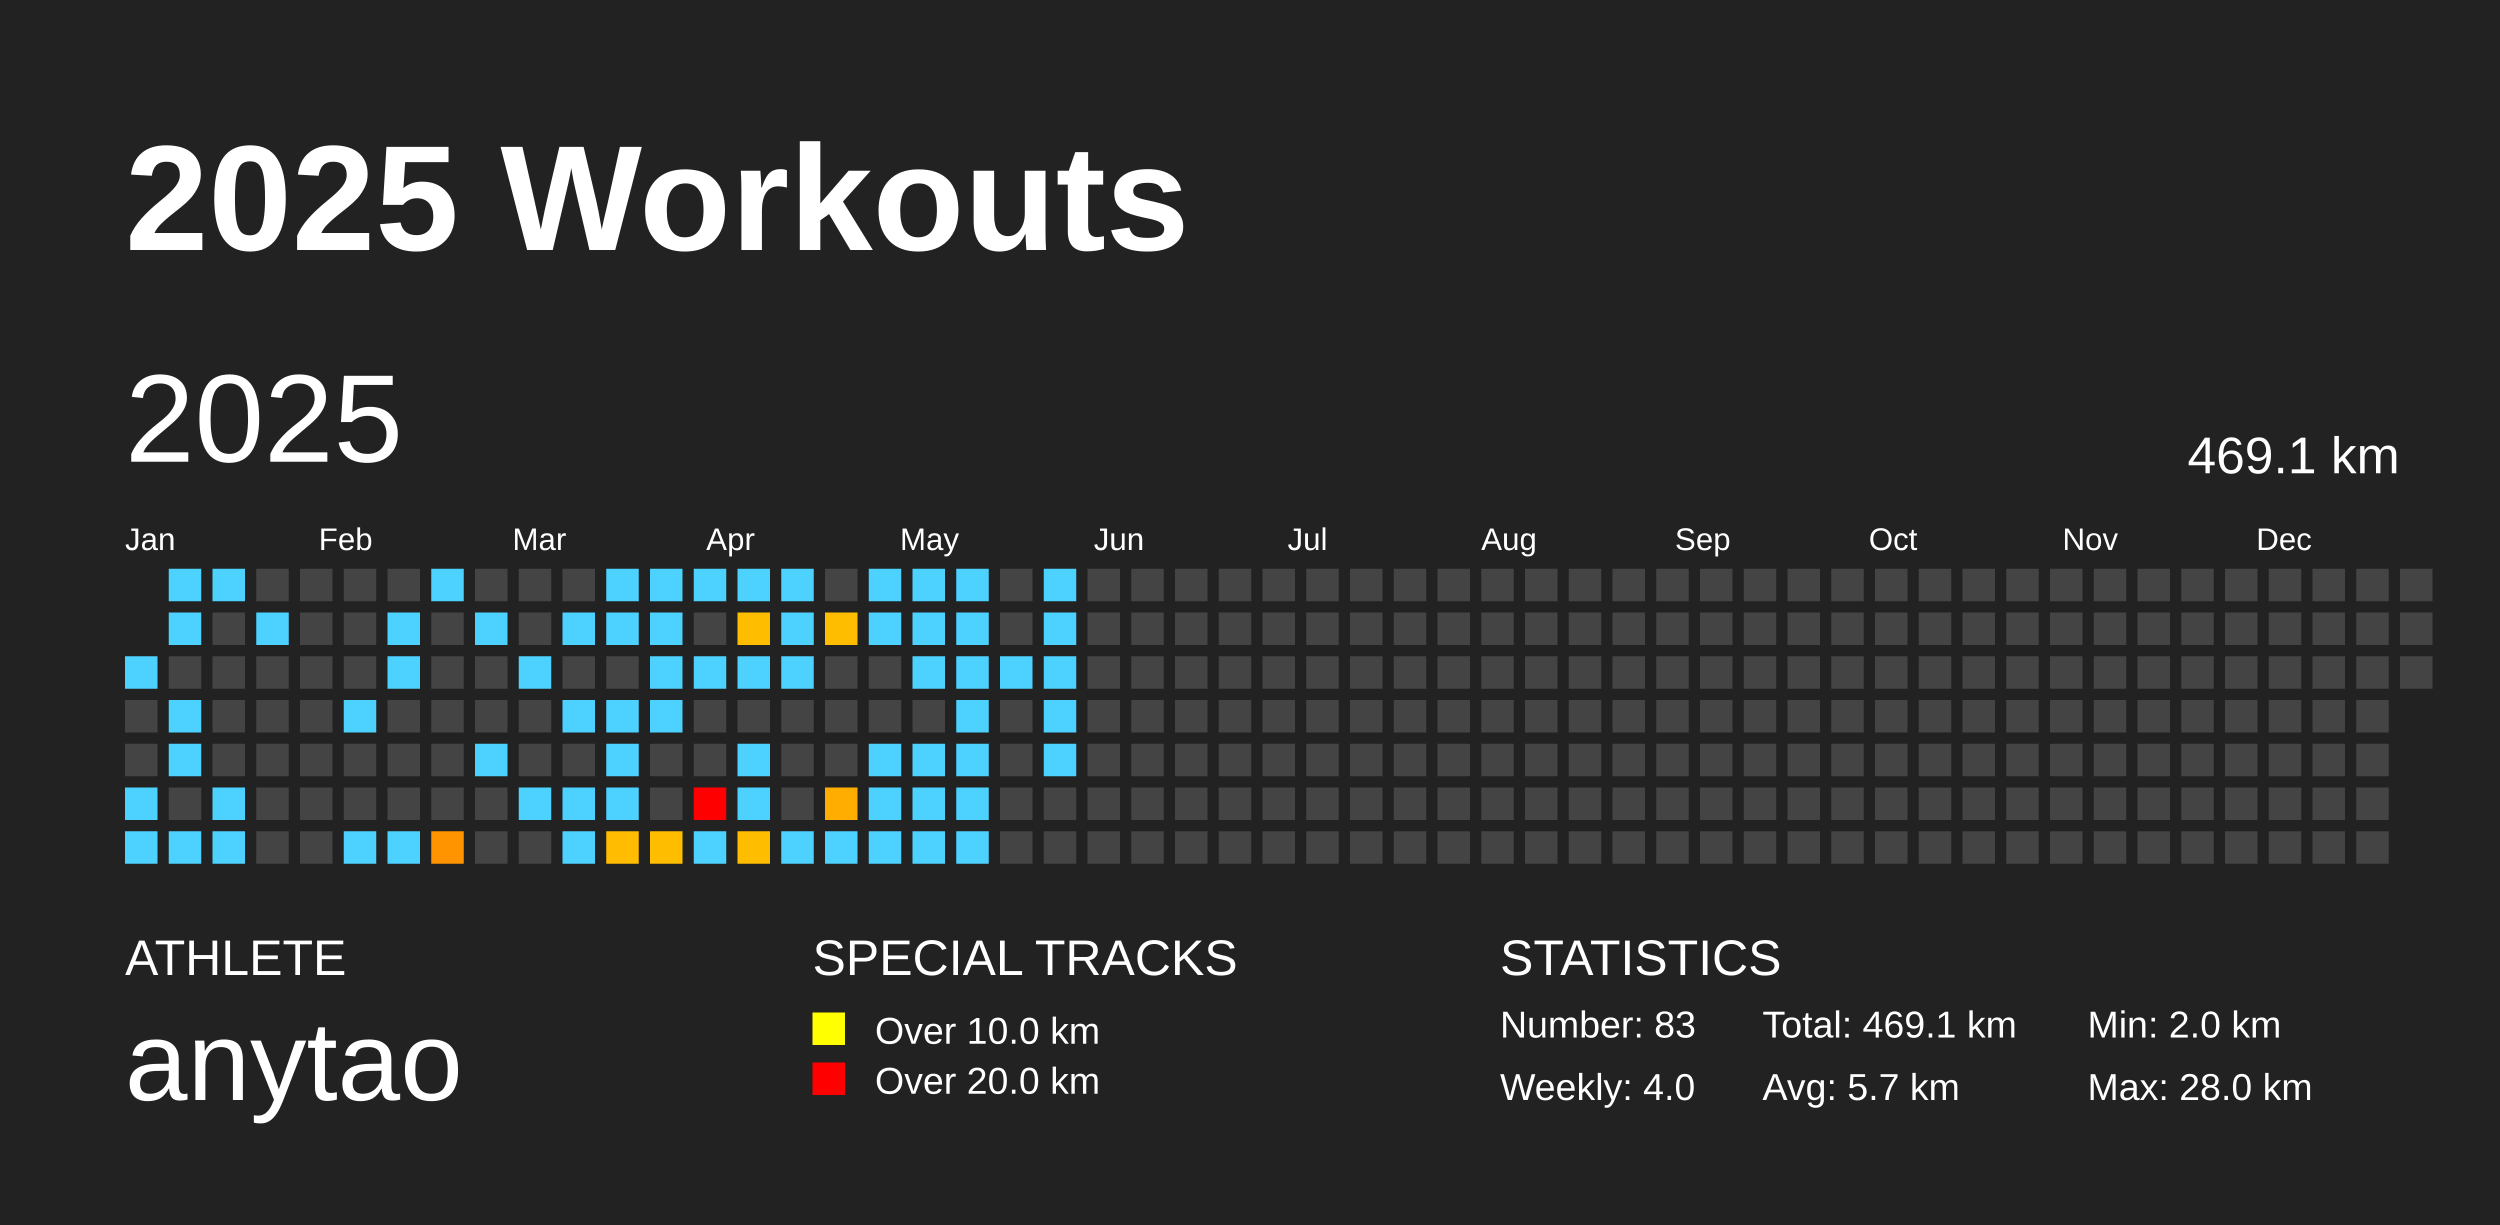
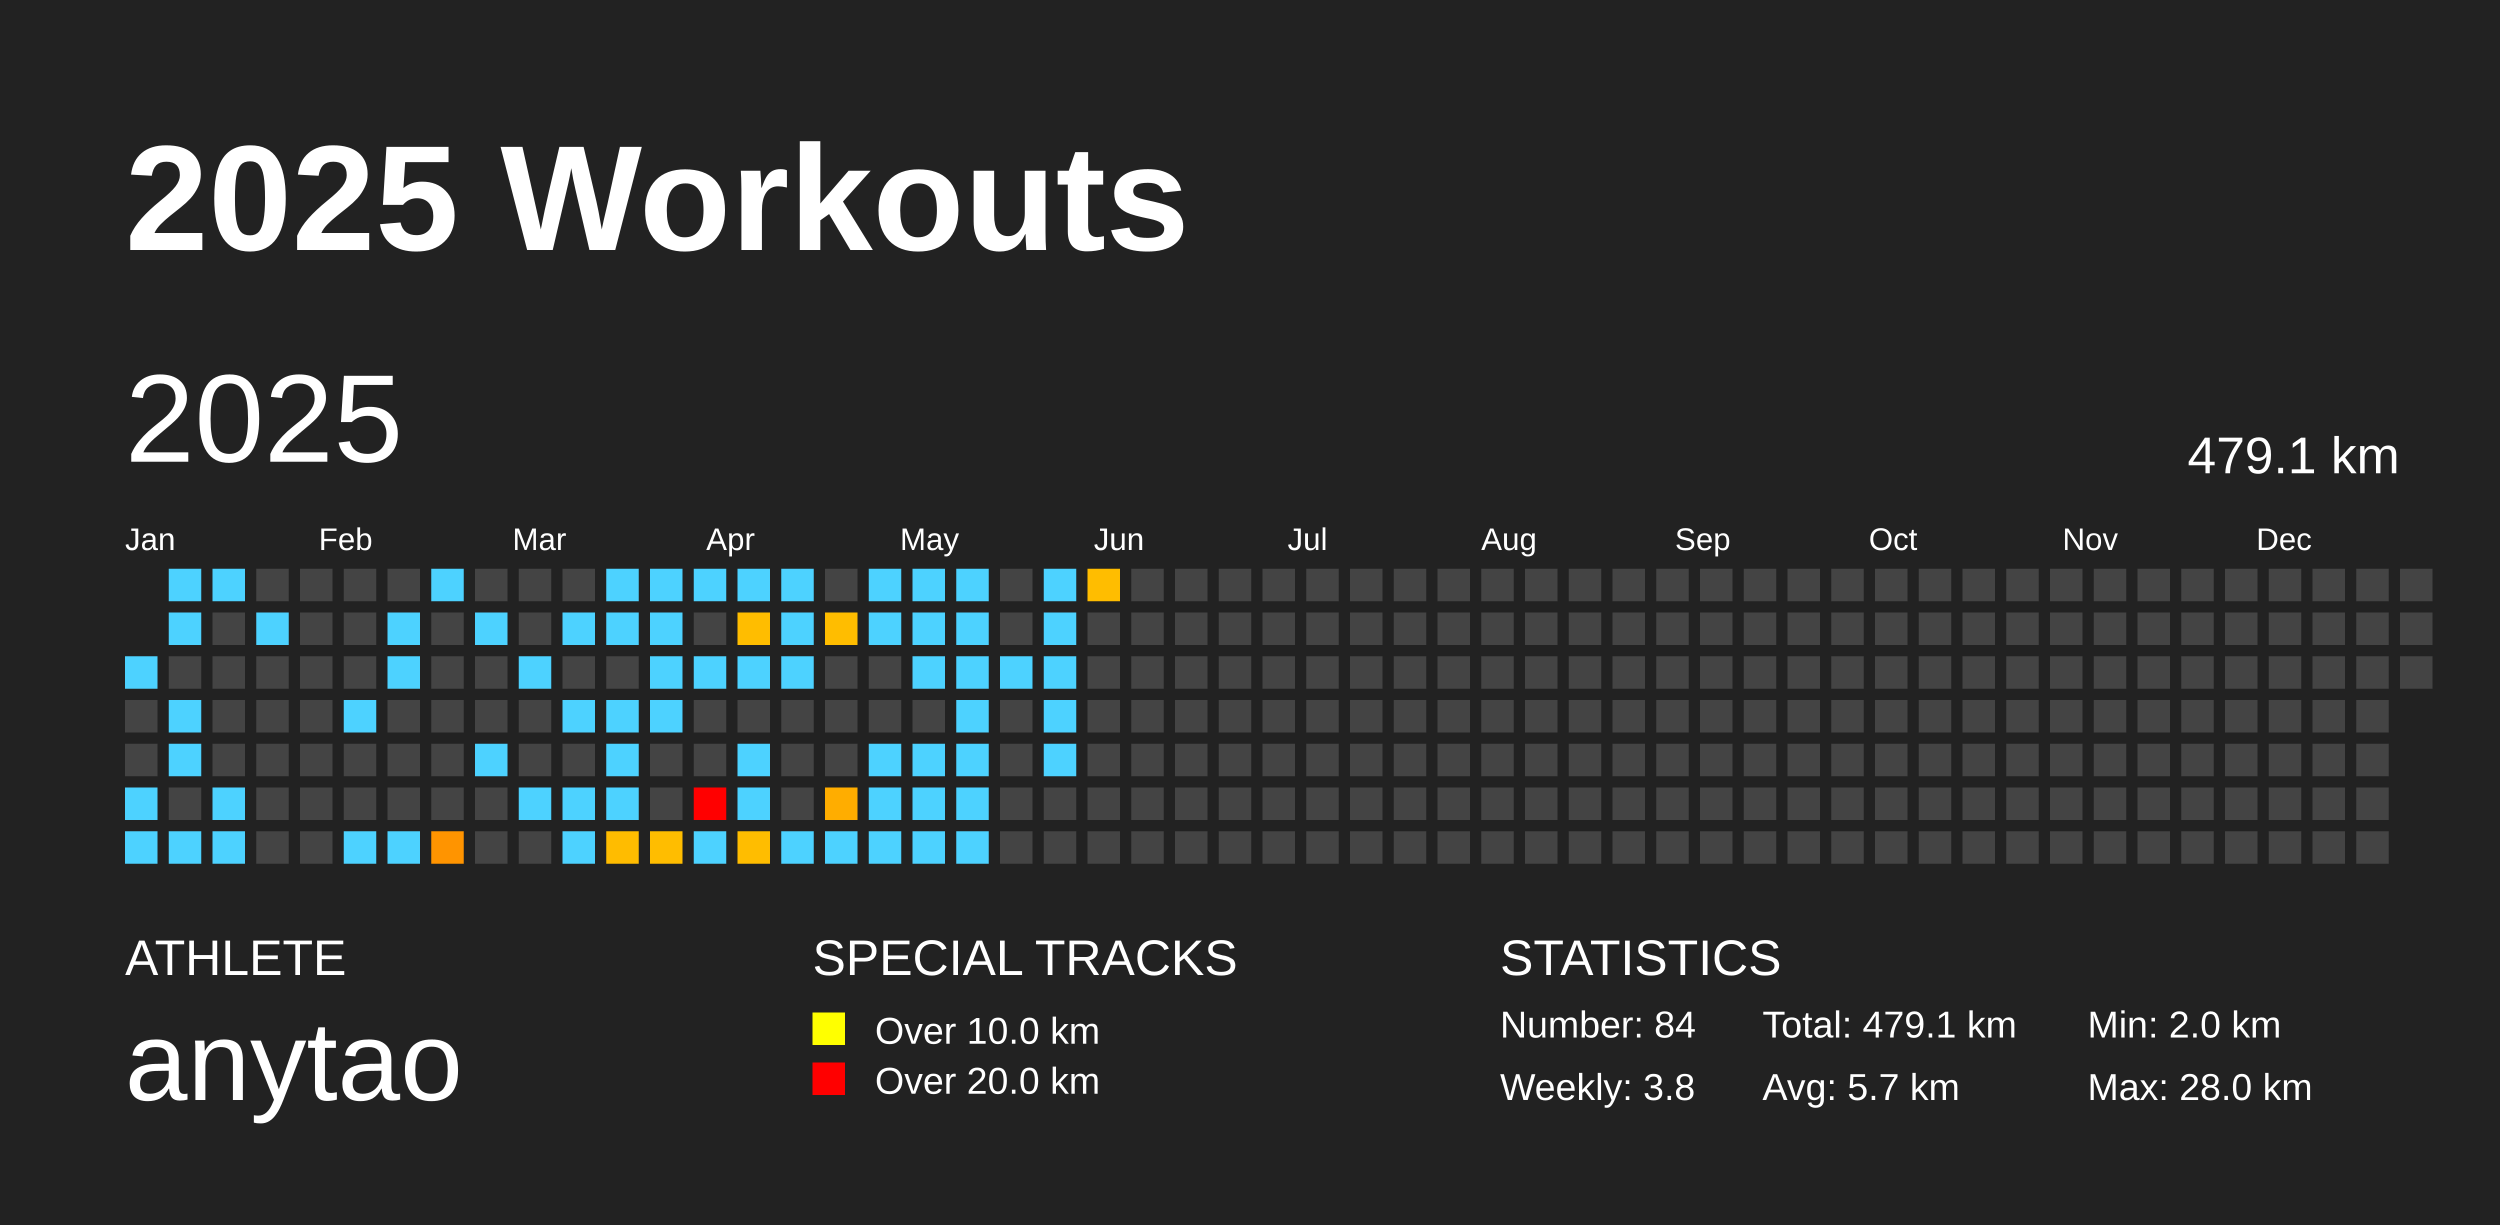
<svg xmlns="http://www.w3.org/2000/svg" baseProfile="full" height="98mm" version="1.1" viewBox="0,0,200,98" width="200mm">
  <defs />
  <rect fill="#222222" height="98" width="200" x="0" y="0" />
  <text fill="#FFFFFF" style="font-size:12px; font-family:Arial; font-weight:bold;" x="10" y="20">2025 Workouts</text>
  <text fill="#FFFFFF" style="font-size:4px; font-family:Arial" x="10" y="78">ATHLETE</text>
  <text fill="#FFFFFF" style="font-size:9px; font-family:Arial" x="10" y="88">anytao</text>
  <text fill="#FFFFFF" style="font-size:4px; font-family:Arial" x="65" y="78">SPECIAL TRACKS</text>
  <rect fill="yellow" height="2.6" width="2.6" x="65" y="81" />
  <text fill="#FFFFFF" style="font-size:3px; font-family:Arial" x="70" y="83.5">Over 10.0 km</text>
  <rect fill="red" height="2.6" width="2.6" x="65" y="85" />
  <text fill="#FFFFFF" style="font-size:3px; font-family:Arial" x="70" y="87.5">Over 20.0 km</text>
  <text fill="#FFFFFF" style="font-size:4px; font-family:Arial" x="120" y="78">STATISTICS</text>
-   <text fill="#FFFFFF" style="font-size:3px; font-family:Arial" x="120" y="83">Number: 83</text>
-   <text fill="#FFFFFF" style="font-size:3px; font-family:Arial" x="120" y="88">Weekly: 4.0</text>
-   <text fill="#FFFFFF" style="font-size:3px; font-family:Arial" x="141" y="83">Total: 469.1 km</text>
+   <text fill="#FFFFFF" style="font-size:3px; font-family:Arial" x="120" y="83">Number: 84</text>
+   <text fill="#FFFFFF" style="font-size:3px; font-family:Arial" x="120" y="88">Weekly: 3.8</text>
+   <text fill="#FFFFFF" style="font-size:3px; font-family:Arial" x="141" y="83">Total: 479.1 km</text>
  <text fill="#FFFFFF" style="font-size:3px; font-family:Arial" x="141" y="88">Avg: 5.7 km</text>
  <text fill="#FFFFFF" style="font-size:3px; font-family:Arial" x="167" y="83">Min: 2.0 km</text>
  <text fill="#FFFFFF" style="font-size:3px; font-family:Arial" x="167" y="88">Max: 28.0 km</text>
  <text dominant-baseline="hanging" fill="#FFFFFF" style="font-size:10.0px; font-family:Arial;" x="10" y="30">2025</text>
-   <text dominant-baseline="hanging" fill="#FFFFFF" style="font-size:4.125px; font-family:Arial;" x="175" y="35">469.1 km</text>
+   <text dominant-baseline="hanging" fill="#FFFFFF" style="font-size:4.125px; font-family:Arial;" x="175" y="35">479.1 km</text>
  <text fill="#FFFFFF" style="font-size:2.5px; font-family:Arial" x="10.0" y="44">Jan</text>
  <text fill="#FFFFFF" style="font-size:2.5px; font-family:Arial" x="25.5" y="44">Feb</text>
  <text fill="#FFFFFF" style="font-size:2.5px; font-family:Arial" x="41.0" y="44">Mar</text>
  <text fill="#FFFFFF" style="font-size:2.5px; font-family:Arial" x="56.5" y="44">Apr</text>
  <text fill="#FFFFFF" style="font-size:2.5px; font-family:Arial" x="72.0" y="44">May</text>
  <text fill="#FFFFFF" style="font-size:2.5px; font-family:Arial" x="87.5" y="44">Jun</text>
  <text fill="#FFFFFF" style="font-size:2.5px; font-family:Arial" x="103.0" y="44">Jul</text>
  <text fill="#FFFFFF" style="font-size:2.5px; font-family:Arial" x="118.5" y="44">Aug</text>
  <text fill="#FFFFFF" style="font-size:2.5px; font-family:Arial" x="134.0" y="44">Sep</text>
  <text fill="#FFFFFF" style="font-size:2.5px; font-family:Arial" x="149.5" y="44">Oct</text>
  <text fill="#FFFFFF" style="font-size:2.5px; font-family:Arial" x="165.0" y="44">Nov</text>
  <text fill="#FFFFFF" style="font-size:2.5px; font-family:Arial" x="180.5" y="44">Dec</text>
  <rect fill="#4dd2ff" height="2.6" width="2.6" x="10.0" y="52.5" />
  <rect fill="#444444" height="2.6" width="2.6" x="10.0" y="56.0" />
  <rect fill="#444444" height="2.6" width="2.6" x="10.0" y="59.5" />
  <rect fill="#4dd2ff" height="2.6" width="2.6" x="10.0" y="63.0" />
  <rect fill="#4dd2ff" height="2.6" width="2.6" x="10.0" y="66.5" />
  <rect fill="#4dd2ff" height="2.6" width="2.6" x="13.5" y="45.5" />
  <rect fill="#4dd2ff" height="2.6" width="2.6" x="13.5" y="49.0" />
  <rect fill="#444444" height="2.6" width="2.6" x="13.5" y="52.5" />
  <rect fill="#4dd2ff" height="2.6" width="2.6" x="13.5" y="56.0" />
  <rect fill="#4dd2ff" height="2.6" width="2.6" x="13.5" y="59.5" />
  <rect fill="#444444" height="2.6" width="2.6" x="13.5" y="63.0" />
  <rect fill="#4dd2ff" height="2.6" width="2.6" x="13.5" y="66.5" />
  <rect fill="#4dd2ff" height="2.6" width="2.6" x="17.0" y="45.5" />
  <rect fill="#444444" height="2.6" width="2.6" x="17.0" y="49.0" />
  <rect fill="#444444" height="2.6" width="2.6" x="17.0" y="52.5" />
  <rect fill="#444444" height="2.6" width="2.6" x="17.0" y="56.0" />
  <rect fill="#444444" height="2.6" width="2.6" x="17.0" y="59.5" />
  <rect fill="#4dd2ff" height="2.6" width="2.6" x="17.0" y="63.0" />
  <rect fill="#4dd2ff" height="2.6" width="2.6" x="17.0" y="66.5" />
  <rect fill="#444444" height="2.6" width="2.6" x="20.5" y="45.5" />
  <rect fill="#4dd2ff" height="2.6" width="2.6" x="20.5" y="49.0" />
  <rect fill="#444444" height="2.6" width="2.6" x="20.5" y="52.5" />
  <rect fill="#444444" height="2.6" width="2.6" x="20.5" y="56.0" />
  <rect fill="#444444" height="2.6" width="2.6" x="20.5" y="59.5" />
  <rect fill="#444444" height="2.6" width="2.6" x="20.5" y="63.0" />
  <rect fill="#444444" height="2.6" width="2.6" x="20.5" y="66.5" />
  <rect fill="#444444" height="2.6" width="2.6" x="24.0" y="45.5" />
  <rect fill="#444444" height="2.6" width="2.6" x="24.0" y="49.0" />
  <rect fill="#444444" height="2.6" width="2.6" x="24.0" y="52.5" />
  <rect fill="#444444" height="2.6" width="2.6" x="24.0" y="56.0" />
  <rect fill="#444444" height="2.6" width="2.6" x="24.0" y="59.5" />
  <rect fill="#444444" height="2.6" width="2.6" x="24.0" y="63.0" />
  <rect fill="#444444" height="2.6" width="2.6" x="24.0" y="66.5" />
  <rect fill="#444444" height="2.6" width="2.6" x="27.5" y="45.5" />
  <rect fill="#444444" height="2.6" width="2.6" x="27.5" y="49.0" />
  <rect fill="#444444" height="2.6" width="2.6" x="27.5" y="52.5" />
  <rect fill="#4dd2ff" height="2.6" width="2.6" x="27.5" y="56.0" />
  <rect fill="#444444" height="2.6" width="2.6" x="27.5" y="59.5" />
  <rect fill="#444444" height="2.6" width="2.6" x="27.5" y="63.0" />
  <rect fill="#4dd2ff" height="2.6" width="2.6" x="27.5" y="66.5" />
  <rect fill="#444444" height="2.6" width="2.6" x="31.0" y="45.5" />
  <rect fill="#4dd2ff" height="2.6" width="2.6" x="31.0" y="49.0" />
  <rect fill="#4dd2ff" height="2.6" width="2.6" x="31.0" y="52.5" />
  <rect fill="#444444" height="2.6" width="2.6" x="31.0" y="56.0" />
  <rect fill="#444444" height="2.6" width="2.6" x="31.0" y="59.5" />
  <rect fill="#444444" height="2.6" width="2.6" x="31.0" y="63.0" />
  <rect fill="#4dd2ff" height="2.6" width="2.6" x="31.0" y="66.5" />
  <rect fill="#4dd2ff" height="2.6" width="2.6" x="34.5" y="45.5" />
  <rect fill="#444444" height="2.6" width="2.6" x="34.5" y="49.0" />
  <rect fill="#444444" height="2.6" width="2.6" x="34.5" y="52.5" />
  <rect fill="#444444" height="2.6" width="2.6" x="34.5" y="56.0" />
  <rect fill="#444444" height="2.6" width="2.6" x="34.5" y="59.5" />
  <rect fill="#444444" height="2.6" width="2.6" x="34.5" y="63.0" />
  <rect fill="#ff9400" height="2.6" width="2.6" x="34.5" y="66.5" />
  <rect fill="#444444" height="2.6" width="2.6" x="38.0" y="45.5" />
  <rect fill="#4dd2ff" height="2.6" width="2.6" x="38.0" y="49.0" />
  <rect fill="#444444" height="2.6" width="2.6" x="38.0" y="52.5" />
  <rect fill="#444444" height="2.6" width="2.6" x="38.0" y="56.0" />
  <rect fill="#4dd2ff" height="2.6" width="2.6" x="38.0" y="59.5" />
  <rect fill="#444444" height="2.6" width="2.6" x="38.0" y="63.0" />
  <rect fill="#444444" height="2.6" width="2.6" x="38.0" y="66.5" />
  <rect fill="#444444" height="2.6" width="2.6" x="41.5" y="45.5" />
  <rect fill="#444444" height="2.6" width="2.6" x="41.5" y="49.0" />
  <rect fill="#4dd2ff" height="2.6" width="2.6" x="41.5" y="52.5" />
  <rect fill="#444444" height="2.6" width="2.6" x="41.5" y="56.0" />
  <rect fill="#444444" height="2.6" width="2.6" x="41.5" y="59.5" />
  <rect fill="#4dd2ff" height="2.6" width="2.6" x="41.5" y="63.0" />
  <rect fill="#444444" height="2.6" width="2.6" x="41.5" y="66.5" />
  <rect fill="#444444" height="2.6" width="2.6" x="45.0" y="45.5" />
  <rect fill="#4dd2ff" height="2.6" width="2.6" x="45.0" y="49.0" />
  <rect fill="#444444" height="2.6" width="2.6" x="45.0" y="52.5" />
  <rect fill="#4dd2ff" height="2.6" width="2.6" x="45.0" y="56.0" />
  <rect fill="#444444" height="2.6" width="2.6" x="45.0" y="59.5" />
  <rect fill="#4dd2ff" height="2.6" width="2.6" x="45.0" y="63.0" />
  <rect fill="#4dd2ff" height="2.6" width="2.6" x="45.0" y="66.5" />
  <rect fill="#4dd2ff" height="2.6" width="2.6" x="48.5" y="45.5" />
  <rect fill="#4dd2ff" height="2.6" width="2.6" x="48.5" y="49.0" />
  <rect fill="#444444" height="2.6" width="2.6" x="48.5" y="52.5" />
  <rect fill="#4dd2ff" height="2.6" width="2.6" x="48.5" y="56.0" />
  <rect fill="#4dd2ff" height="2.6" width="2.6" x="48.5" y="59.5" />
  <rect fill="#4dd2ff" height="2.6" width="2.6" x="48.5" y="63.0" />
  <rect fill="#ffbc00" height="2.6" width="2.6" x="48.5" y="66.5" />
  <rect fill="#4dd2ff" height="2.6" width="2.6" x="52.0" y="45.5" />
  <rect fill="#4dd2ff" height="2.6" width="2.6" x="52.0" y="49.0" />
  <rect fill="#4dd2ff" height="2.6" width="2.6" x="52.0" y="52.5" />
  <rect fill="#4dd2ff" height="2.6" width="2.6" x="52.0" y="56.0" />
  <rect fill="#444444" height="2.6" width="2.6" x="52.0" y="59.5" />
  <rect fill="#444444" height="2.6" width="2.6" x="52.0" y="63.0" />
  <rect fill="#ffbd00" height="2.6" width="2.6" x="52.0" y="66.5" />
  <rect fill="#4dd2ff" height="2.6" width="2.6" x="55.5" y="45.5" />
  <rect fill="#444444" height="2.6" width="2.6" x="55.5" y="49.0" />
  <rect fill="#4dd2ff" height="2.6" width="2.6" x="55.5" y="52.5" />
  <rect fill="#444444" height="2.6" width="2.6" x="55.5" y="56.0" />
  <rect fill="#444444" height="2.6" width="2.6" x="55.5" y="59.5" />
  <rect fill="red" height="2.6" width="2.6" x="55.5" y="63.0" />
  <rect fill="#4dd2ff" height="2.6" width="2.6" x="55.5" y="66.5" />
  <rect fill="#4dd2ff" height="2.6" width="2.6" x="59.0" y="45.5" />
  <rect fill="#ffbd00" height="2.6" width="2.6" x="59.0" y="49.0" />
  <rect fill="#4dd2ff" height="2.6" width="2.6" x="59.0" y="52.5" />
  <rect fill="#444444" height="2.6" width="2.6" x="59.0" y="56.0" />
  <rect fill="#4dd2ff" height="2.6" width="2.6" x="59.0" y="59.5" />
  <rect fill="#4dd2ff" height="2.6" width="2.6" x="59.0" y="63.0" />
  <rect fill="#ffbd00" height="2.6" width="2.6" x="59.0" y="66.5" />
  <rect fill="#4dd2ff" height="2.6" width="2.6" x="62.5" y="45.5" />
  <rect fill="#4dd2ff" height="2.6" width="2.6" x="62.5" y="49.0" />
  <rect fill="#4dd2ff" height="2.6" width="2.6" x="62.5" y="52.5" />
  <rect fill="#444444" height="2.6" width="2.6" x="62.5" y="56.0" />
  <rect fill="#444444" height="2.6" width="2.6" x="62.5" y="59.5" />
  <rect fill="#444444" height="2.6" width="2.6" x="62.5" y="63.0" />
  <rect fill="#4dd2ff" height="2.6" width="2.6" x="62.5" y="66.5" />
  <rect fill="#444444" height="2.6" width="2.6" x="66.0" y="45.5" />
  <rect fill="#ffbd00" height="2.6" width="2.6" x="66.0" y="49.0" />
  <rect fill="#444444" height="2.6" width="2.6" x="66.0" y="52.5" />
  <rect fill="#444444" height="2.6" width="2.6" x="66.0" y="56.0" />
  <rect fill="#444444" height="2.6" width="2.6" x="66.0" y="59.5" />
  <rect fill="#ffad00" height="2.6" width="2.6" x="66.0" y="63.0" />
  <rect fill="#4dd2ff" height="2.6" width="2.6" x="66.0" y="66.5" />
  <rect fill="#4dd2ff" height="2.6" width="2.6" x="69.5" y="45.5" />
  <rect fill="#4dd2ff" height="2.6" width="2.6" x="69.5" y="49.0" />
  <rect fill="#444444" height="2.6" width="2.6" x="69.5" y="52.5" />
  <rect fill="#444444" height="2.6" width="2.6" x="69.5" y="56.0" />
  <rect fill="#4dd2ff" height="2.6" width="2.6" x="69.5" y="59.5" />
  <rect fill="#4dd2ff" height="2.6" width="2.6" x="69.5" y="63.0" />
  <rect fill="#4dd2ff" height="2.6" width="2.6" x="69.5" y="66.5" />
  <rect fill="#4dd2ff" height="2.6" width="2.6" x="73.0" y="45.5" />
  <rect fill="#4dd2ff" height="2.6" width="2.6" x="73.0" y="49.0" />
  <rect fill="#4dd2ff" height="2.6" width="2.6" x="73.0" y="52.5" />
  <rect fill="#444444" height="2.6" width="2.6" x="73.0" y="56.0" />
  <rect fill="#4dd2ff" height="2.6" width="2.6" x="73.0" y="59.5" />
  <rect fill="#4dd2ff" height="2.6" width="2.6" x="73.0" y="63.0" />
  <rect fill="#4dd2ff" height="2.6" width="2.6" x="73.0" y="66.5" />
  <rect fill="#4dd2ff" height="2.6" width="2.6" x="76.5" y="45.5" />
  <rect fill="#4dd2ff" height="2.6" width="2.6" x="76.5" y="49.0" />
  <rect fill="#4dd2ff" height="2.6" width="2.6" x="76.5" y="52.5" />
  <rect fill="#4dd2ff" height="2.6" width="2.6" x="76.5" y="56.0" />
  <rect fill="#4dd2ff" height="2.6" width="2.6" x="76.5" y="59.5" />
  <rect fill="#4dd2ff" height="2.6" width="2.6" x="76.5" y="63.0" />
  <rect fill="#4dd2ff" height="2.6" width="2.6" x="76.5" y="66.5" />
  <rect fill="#444444" height="2.6" width="2.6" x="80.0" y="45.5" />
  <rect fill="#444444" height="2.6" width="2.6" x="80.0" y="49.0" />
  <rect fill="#4dd2ff" height="2.6" width="2.6" x="80.0" y="52.5" />
  <rect fill="#444444" height="2.6" width="2.6" x="80.0" y="56.0" />
  <rect fill="#444444" height="2.6" width="2.6" x="80.0" y="59.5" />
  <rect fill="#444444" height="2.6" width="2.6" x="80.0" y="63.0" />
  <rect fill="#444444" height="2.6" width="2.6" x="80.0" y="66.5" />
  <rect fill="#4dd2ff" height="2.6" width="2.6" x="83.5" y="45.5" />
  <rect fill="#4dd2ff" height="2.6" width="2.6" x="83.5" y="49.0" />
  <rect fill="#4dd2ff" height="2.6" width="2.6" x="83.5" y="52.5" />
  <rect fill="#4dd2ff" height="2.6" width="2.6" x="83.5" y="56.0" />
  <rect fill="#4dd2ff" height="2.6" width="2.6" x="83.5" y="59.5" />
  <rect fill="#444444" height="2.6" width="2.6" x="83.5" y="63.0" />
  <rect fill="#444444" height="2.6" width="2.6" x="83.5" y="66.5" />
-   <rect fill="#444444" height="2.6" width="2.6" x="87.0" y="45.5" />
+   <rect fill="#ffbd00" height="2.6" width="2.6" x="87.0" y="45.5" />
  <rect fill="#444444" height="2.6" width="2.6" x="87.0" y="49.0" />
  <rect fill="#444444" height="2.6" width="2.6" x="87.0" y="52.5" />
  <rect fill="#444444" height="2.6" width="2.6" x="87.0" y="56.0" />
  <rect fill="#444444" height="2.6" width="2.6" x="87.0" y="59.5" />
  <rect fill="#444444" height="2.6" width="2.6" x="87.0" y="63.0" />
  <rect fill="#444444" height="2.6" width="2.6" x="87.0" y="66.5" />
  <rect fill="#444444" height="2.6" width="2.6" x="90.5" y="45.5" />
  <rect fill="#444444" height="2.6" width="2.6" x="90.5" y="49.0" />
  <rect fill="#444444" height="2.6" width="2.6" x="90.5" y="52.5" />
  <rect fill="#444444" height="2.6" width="2.6" x="90.5" y="56.0" />
  <rect fill="#444444" height="2.6" width="2.6" x="90.5" y="59.5" />
  <rect fill="#444444" height="2.6" width="2.6" x="90.5" y="63.0" />
  <rect fill="#444444" height="2.6" width="2.6" x="90.5" y="66.5" />
  <rect fill="#444444" height="2.6" width="2.6" x="94.0" y="45.5" />
  <rect fill="#444444" height="2.6" width="2.6" x="94.0" y="49.0" />
  <rect fill="#444444" height="2.6" width="2.6" x="94.0" y="52.5" />
  <rect fill="#444444" height="2.6" width="2.6" x="94.0" y="56.0" />
  <rect fill="#444444" height="2.6" width="2.6" x="94.0" y="59.5" />
  <rect fill="#444444" height="2.6" width="2.6" x="94.0" y="63.0" />
  <rect fill="#444444" height="2.6" width="2.6" x="94.0" y="66.5" />
  <rect fill="#444444" height="2.6" width="2.6" x="97.5" y="45.5" />
  <rect fill="#444444" height="2.6" width="2.6" x="97.5" y="49.0" />
  <rect fill="#444444" height="2.6" width="2.6" x="97.5" y="52.5" />
  <rect fill="#444444" height="2.6" width="2.6" x="97.5" y="56.0" />
  <rect fill="#444444" height="2.6" width="2.6" x="97.5" y="59.5" />
  <rect fill="#444444" height="2.6" width="2.6" x="97.5" y="63.0" />
  <rect fill="#444444" height="2.6" width="2.6" x="97.5" y="66.5" />
  <rect fill="#444444" height="2.6" width="2.6" x="101.0" y="45.5" />
  <rect fill="#444444" height="2.6" width="2.6" x="101.0" y="49.0" />
  <rect fill="#444444" height="2.6" width="2.6" x="101.0" y="52.5" />
  <rect fill="#444444" height="2.6" width="2.6" x="101.0" y="56.0" />
  <rect fill="#444444" height="2.6" width="2.6" x="101.0" y="59.5" />
  <rect fill="#444444" height="2.6" width="2.6" x="101.0" y="63.0" />
  <rect fill="#444444" height="2.6" width="2.6" x="101.0" y="66.5" />
  <rect fill="#444444" height="2.6" width="2.6" x="104.5" y="45.5" />
  <rect fill="#444444" height="2.6" width="2.6" x="104.5" y="49.0" />
  <rect fill="#444444" height="2.6" width="2.6" x="104.5" y="52.5" />
  <rect fill="#444444" height="2.6" width="2.6" x="104.5" y="56.0" />
  <rect fill="#444444" height="2.6" width="2.6" x="104.5" y="59.5" />
  <rect fill="#444444" height="2.6" width="2.6" x="104.5" y="63.0" />
  <rect fill="#444444" height="2.6" width="2.6" x="104.5" y="66.5" />
  <rect fill="#444444" height="2.6" width="2.6" x="108.0" y="45.5" />
  <rect fill="#444444" height="2.6" width="2.6" x="108.0" y="49.0" />
  <rect fill="#444444" height="2.6" width="2.6" x="108.0" y="52.5" />
  <rect fill="#444444" height="2.6" width="2.6" x="108.0" y="56.0" />
  <rect fill="#444444" height="2.6" width="2.6" x="108.0" y="59.5" />
  <rect fill="#444444" height="2.6" width="2.6" x="108.0" y="63.0" />
  <rect fill="#444444" height="2.6" width="2.6" x="108.0" y="66.5" />
  <rect fill="#444444" height="2.6" width="2.6" x="111.5" y="45.5" />
  <rect fill="#444444" height="2.6" width="2.6" x="111.5" y="49.0" />
  <rect fill="#444444" height="2.6" width="2.6" x="111.5" y="52.5" />
  <rect fill="#444444" height="2.6" width="2.6" x="111.5" y="56.0" />
  <rect fill="#444444" height="2.6" width="2.6" x="111.5" y="59.5" />
  <rect fill="#444444" height="2.6" width="2.6" x="111.5" y="63.0" />
  <rect fill="#444444" height="2.6" width="2.6" x="111.5" y="66.5" />
  <rect fill="#444444" height="2.6" width="2.6" x="115.0" y="45.5" />
  <rect fill="#444444" height="2.6" width="2.6" x="115.0" y="49.0" />
  <rect fill="#444444" height="2.6" width="2.6" x="115.0" y="52.5" />
  <rect fill="#444444" height="2.6" width="2.6" x="115.0" y="56.0" />
  <rect fill="#444444" height="2.6" width="2.6" x="115.0" y="59.5" />
  <rect fill="#444444" height="2.6" width="2.6" x="115.0" y="63.0" />
  <rect fill="#444444" height="2.6" width="2.6" x="115.0" y="66.5" />
  <rect fill="#444444" height="2.6" width="2.6" x="118.5" y="45.5" />
  <rect fill="#444444" height="2.6" width="2.6" x="118.5" y="49.0" />
  <rect fill="#444444" height="2.6" width="2.6" x="118.5" y="52.5" />
  <rect fill="#444444" height="2.6" width="2.6" x="118.5" y="56.0" />
  <rect fill="#444444" height="2.6" width="2.6" x="118.5" y="59.5" />
  <rect fill="#444444" height="2.6" width="2.6" x="118.5" y="63.0" />
  <rect fill="#444444" height="2.6" width="2.6" x="118.5" y="66.5" />
  <rect fill="#444444" height="2.6" width="2.6" x="122.0" y="45.5" />
  <rect fill="#444444" height="2.6" width="2.6" x="122.0" y="49.0" />
  <rect fill="#444444" height="2.6" width="2.6" x="122.0" y="52.5" />
  <rect fill="#444444" height="2.6" width="2.6" x="122.0" y="56.0" />
  <rect fill="#444444" height="2.6" width="2.6" x="122.0" y="59.5" />
  <rect fill="#444444" height="2.6" width="2.6" x="122.0" y="63.0" />
  <rect fill="#444444" height="2.6" width="2.6" x="122.0" y="66.5" />
  <rect fill="#444444" height="2.6" width="2.6" x="125.5" y="45.5" />
  <rect fill="#444444" height="2.6" width="2.6" x="125.5" y="49.0" />
  <rect fill="#444444" height="2.6" width="2.6" x="125.5" y="52.5" />
  <rect fill="#444444" height="2.6" width="2.6" x="125.5" y="56.0" />
  <rect fill="#444444" height="2.6" width="2.6" x="125.5" y="59.5" />
  <rect fill="#444444" height="2.6" width="2.6" x="125.5" y="63.0" />
  <rect fill="#444444" height="2.6" width="2.6" x="125.5" y="66.5" />
  <rect fill="#444444" height="2.6" width="2.6" x="129.0" y="45.5" />
  <rect fill="#444444" height="2.6" width="2.6" x="129.0" y="49.0" />
  <rect fill="#444444" height="2.6" width="2.6" x="129.0" y="52.5" />
  <rect fill="#444444" height="2.6" width="2.6" x="129.0" y="56.0" />
  <rect fill="#444444" height="2.6" width="2.6" x="129.0" y="59.5" />
  <rect fill="#444444" height="2.6" width="2.6" x="129.0" y="63.0" />
  <rect fill="#444444" height="2.6" width="2.6" x="129.0" y="66.5" />
  <rect fill="#444444" height="2.6" width="2.6" x="132.5" y="45.5" />
  <rect fill="#444444" height="2.6" width="2.6" x="132.5" y="49.0" />
  <rect fill="#444444" height="2.6" width="2.6" x="132.5" y="52.5" />
  <rect fill="#444444" height="2.6" width="2.6" x="132.5" y="56.0" />
  <rect fill="#444444" height="2.6" width="2.6" x="132.5" y="59.5" />
  <rect fill="#444444" height="2.6" width="2.6" x="132.5" y="63.0" />
  <rect fill="#444444" height="2.6" width="2.6" x="132.5" y="66.5" />
  <rect fill="#444444" height="2.6" width="2.6" x="136.0" y="45.5" />
  <rect fill="#444444" height="2.6" width="2.6" x="136.0" y="49.0" />
  <rect fill="#444444" height="2.6" width="2.6" x="136.0" y="52.5" />
  <rect fill="#444444" height="2.6" width="2.6" x="136.0" y="56.0" />
  <rect fill="#444444" height="2.6" width="2.6" x="136.0" y="59.5" />
  <rect fill="#444444" height="2.6" width="2.6" x="136.0" y="63.0" />
  <rect fill="#444444" height="2.6" width="2.6" x="136.0" y="66.5" />
  <rect fill="#444444" height="2.6" width="2.6" x="139.5" y="45.5" />
  <rect fill="#444444" height="2.6" width="2.6" x="139.5" y="49.0" />
  <rect fill="#444444" height="2.6" width="2.6" x="139.5" y="52.5" />
  <rect fill="#444444" height="2.6" width="2.6" x="139.5" y="56.0" />
  <rect fill="#444444" height="2.6" width="2.6" x="139.5" y="59.5" />
  <rect fill="#444444" height="2.6" width="2.6" x="139.5" y="63.0" />
  <rect fill="#444444" height="2.6" width="2.6" x="139.5" y="66.5" />
  <rect fill="#444444" height="2.6" width="2.6" x="143.0" y="45.5" />
  <rect fill="#444444" height="2.6" width="2.6" x="143.0" y="49.0" />
  <rect fill="#444444" height="2.6" width="2.6" x="143.0" y="52.5" />
  <rect fill="#444444" height="2.6" width="2.6" x="143.0" y="56.0" />
  <rect fill="#444444" height="2.6" width="2.6" x="143.0" y="59.5" />
  <rect fill="#444444" height="2.6" width="2.6" x="143.0" y="63.0" />
  <rect fill="#444444" height="2.6" width="2.6" x="143.0" y="66.5" />
  <rect fill="#444444" height="2.6" width="2.6" x="146.5" y="45.5" />
  <rect fill="#444444" height="2.6" width="2.6" x="146.5" y="49.0" />
  <rect fill="#444444" height="2.6" width="2.6" x="146.5" y="52.5" />
  <rect fill="#444444" height="2.6" width="2.6" x="146.5" y="56.0" />
  <rect fill="#444444" height="2.6" width="2.6" x="146.5" y="59.5" />
  <rect fill="#444444" height="2.6" width="2.6" x="146.5" y="63.0" />
  <rect fill="#444444" height="2.6" width="2.6" x="146.5" y="66.5" />
  <rect fill="#444444" height="2.6" width="2.6" x="150.0" y="45.5" />
  <rect fill="#444444" height="2.6" width="2.6" x="150.0" y="49.0" />
  <rect fill="#444444" height="2.6" width="2.6" x="150.0" y="52.5" />
  <rect fill="#444444" height="2.6" width="2.6" x="150.0" y="56.0" />
  <rect fill="#444444" height="2.6" width="2.6" x="150.0" y="59.5" />
  <rect fill="#444444" height="2.6" width="2.6" x="150.0" y="63.0" />
  <rect fill="#444444" height="2.6" width="2.6" x="150.0" y="66.5" />
  <rect fill="#444444" height="2.6" width="2.6" x="153.5" y="45.5" />
  <rect fill="#444444" height="2.6" width="2.6" x="153.5" y="49.0" />
  <rect fill="#444444" height="2.6" width="2.6" x="153.5" y="52.5" />
  <rect fill="#444444" height="2.6" width="2.6" x="153.5" y="56.0" />
  <rect fill="#444444" height="2.6" width="2.6" x="153.5" y="59.5" />
  <rect fill="#444444" height="2.6" width="2.6" x="153.5" y="63.0" />
  <rect fill="#444444" height="2.6" width="2.6" x="153.5" y="66.5" />
  <rect fill="#444444" height="2.6" width="2.6" x="157.0" y="45.5" />
  <rect fill="#444444" height="2.6" width="2.6" x="157.0" y="49.0" />
  <rect fill="#444444" height="2.6" width="2.6" x="157.0" y="52.5" />
  <rect fill="#444444" height="2.6" width="2.6" x="157.0" y="56.0" />
  <rect fill="#444444" height="2.6" width="2.6" x="157.0" y="59.5" />
  <rect fill="#444444" height="2.6" width="2.6" x="157.0" y="63.0" />
  <rect fill="#444444" height="2.6" width="2.6" x="157.0" y="66.5" />
  <rect fill="#444444" height="2.6" width="2.6" x="160.5" y="45.5" />
  <rect fill="#444444" height="2.6" width="2.6" x="160.5" y="49.0" />
  <rect fill="#444444" height="2.6" width="2.6" x="160.5" y="52.5" />
  <rect fill="#444444" height="2.6" width="2.6" x="160.5" y="56.0" />
  <rect fill="#444444" height="2.6" width="2.6" x="160.5" y="59.5" />
  <rect fill="#444444" height="2.6" width="2.6" x="160.5" y="63.0" />
  <rect fill="#444444" height="2.6" width="2.6" x="160.5" y="66.5" />
  <rect fill="#444444" height="2.6" width="2.6" x="164.0" y="45.5" />
  <rect fill="#444444" height="2.6" width="2.6" x="164.0" y="49.0" />
  <rect fill="#444444" height="2.6" width="2.6" x="164.0" y="52.5" />
  <rect fill="#444444" height="2.6" width="2.6" x="164.0" y="56.0" />
  <rect fill="#444444" height="2.6" width="2.6" x="164.0" y="59.5" />
  <rect fill="#444444" height="2.6" width="2.6" x="164.0" y="63.0" />
  <rect fill="#444444" height="2.6" width="2.6" x="164.0" y="66.5" />
  <rect fill="#444444" height="2.6" width="2.6" x="167.5" y="45.5" />
  <rect fill="#444444" height="2.6" width="2.6" x="167.5" y="49.0" />
  <rect fill="#444444" height="2.6" width="2.6" x="167.5" y="52.5" />
  <rect fill="#444444" height="2.6" width="2.6" x="167.5" y="56.0" />
  <rect fill="#444444" height="2.6" width="2.6" x="167.5" y="59.5" />
  <rect fill="#444444" height="2.6" width="2.6" x="167.5" y="63.0" />
  <rect fill="#444444" height="2.6" width="2.6" x="167.5" y="66.5" />
  <rect fill="#444444" height="2.6" width="2.6" x="171.0" y="45.5" />
  <rect fill="#444444" height="2.6" width="2.6" x="171.0" y="49.0" />
  <rect fill="#444444" height="2.6" width="2.6" x="171.0" y="52.5" />
  <rect fill="#444444" height="2.6" width="2.6" x="171.0" y="56.0" />
  <rect fill="#444444" height="2.6" width="2.6" x="171.0" y="59.5" />
  <rect fill="#444444" height="2.6" width="2.6" x="171.0" y="63.0" />
  <rect fill="#444444" height="2.6" width="2.6" x="171.0" y="66.5" />
  <rect fill="#444444" height="2.6" width="2.6" x="174.5" y="45.5" />
  <rect fill="#444444" height="2.6" width="2.6" x="174.5" y="49.0" />
  <rect fill="#444444" height="2.6" width="2.6" x="174.5" y="52.5" />
  <rect fill="#444444" height="2.6" width="2.6" x="174.5" y="56.0" />
  <rect fill="#444444" height="2.6" width="2.6" x="174.5" y="59.5" />
  <rect fill="#444444" height="2.6" width="2.6" x="174.5" y="63.0" />
  <rect fill="#444444" height="2.6" width="2.6" x="174.5" y="66.5" />
  <rect fill="#444444" height="2.6" width="2.6" x="178.0" y="45.5" />
  <rect fill="#444444" height="2.6" width="2.6" x="178.0" y="49.0" />
  <rect fill="#444444" height="2.6" width="2.6" x="178.0" y="52.5" />
  <rect fill="#444444" height="2.6" width="2.6" x="178.0" y="56.0" />
  <rect fill="#444444" height="2.6" width="2.6" x="178.0" y="59.5" />
  <rect fill="#444444" height="2.6" width="2.6" x="178.0" y="63.0" />
  <rect fill="#444444" height="2.6" width="2.6" x="178.0" y="66.5" />
  <rect fill="#444444" height="2.6" width="2.6" x="181.5" y="45.5" />
  <rect fill="#444444" height="2.6" width="2.6" x="181.5" y="49.0" />
  <rect fill="#444444" height="2.6" width="2.6" x="181.5" y="52.5" />
  <rect fill="#444444" height="2.6" width="2.6" x="181.5" y="56.0" />
  <rect fill="#444444" height="2.6" width="2.6" x="181.5" y="59.5" />
  <rect fill="#444444" height="2.6" width="2.6" x="181.5" y="63.0" />
  <rect fill="#444444" height="2.6" width="2.6" x="181.5" y="66.5" />
  <rect fill="#444444" height="2.6" width="2.6" x="185.0" y="45.5" />
  <rect fill="#444444" height="2.6" width="2.6" x="185.0" y="49.0" />
  <rect fill="#444444" height="2.6" width="2.6" x="185.0" y="52.5" />
  <rect fill="#444444" height="2.6" width="2.6" x="185.0" y="56.0" />
  <rect fill="#444444" height="2.6" width="2.6" x="185.0" y="59.5" />
  <rect fill="#444444" height="2.6" width="2.6" x="185.0" y="63.0" />
  <rect fill="#444444" height="2.6" width="2.6" x="185.0" y="66.5" />
  <rect fill="#444444" height="2.6" width="2.6" x="188.5" y="45.5" />
  <rect fill="#444444" height="2.6" width="2.6" x="188.5" y="49.0" />
  <rect fill="#444444" height="2.6" width="2.6" x="188.5" y="52.5" />
  <rect fill="#444444" height="2.6" width="2.6" x="188.5" y="56.0" />
  <rect fill="#444444" height="2.6" width="2.6" x="188.5" y="59.5" />
  <rect fill="#444444" height="2.6" width="2.6" x="188.5" y="63.0" />
  <rect fill="#444444" height="2.6" width="2.6" x="188.5" y="66.5" />
  <rect fill="#444444" height="2.6" width="2.6" x="192.0" y="45.5" />
  <rect fill="#444444" height="2.6" width="2.6" x="192.0" y="49.0" />
  <rect fill="#444444" height="2.6" width="2.6" x="192.0" y="52.5" />
</svg>
